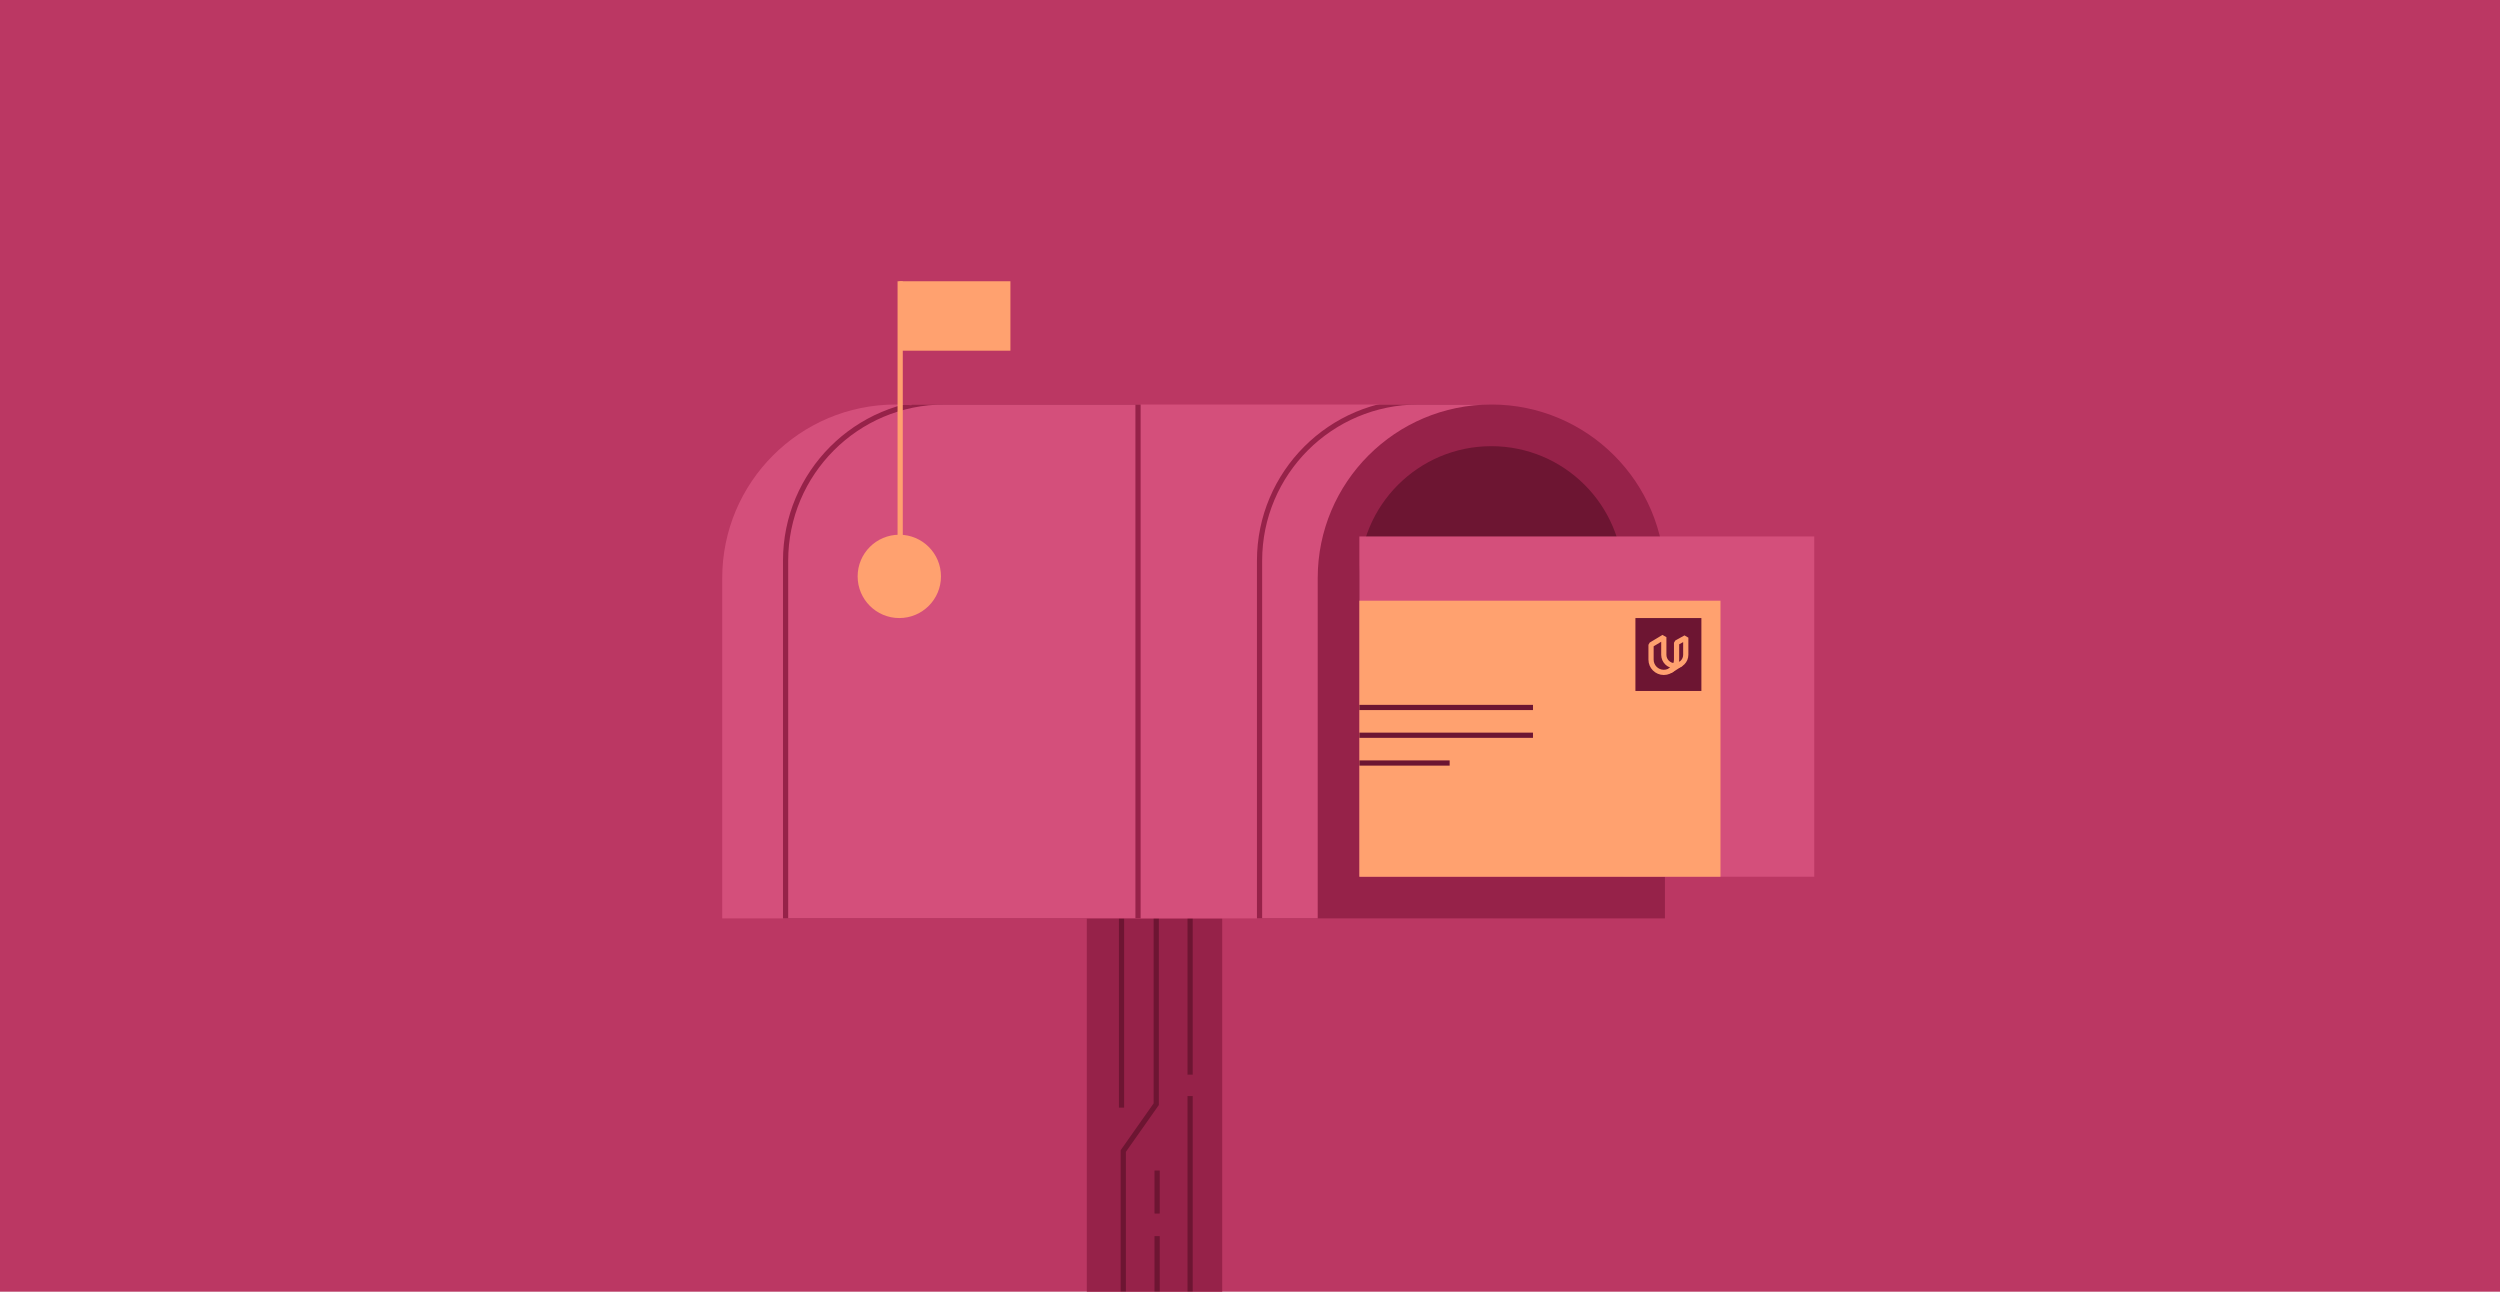
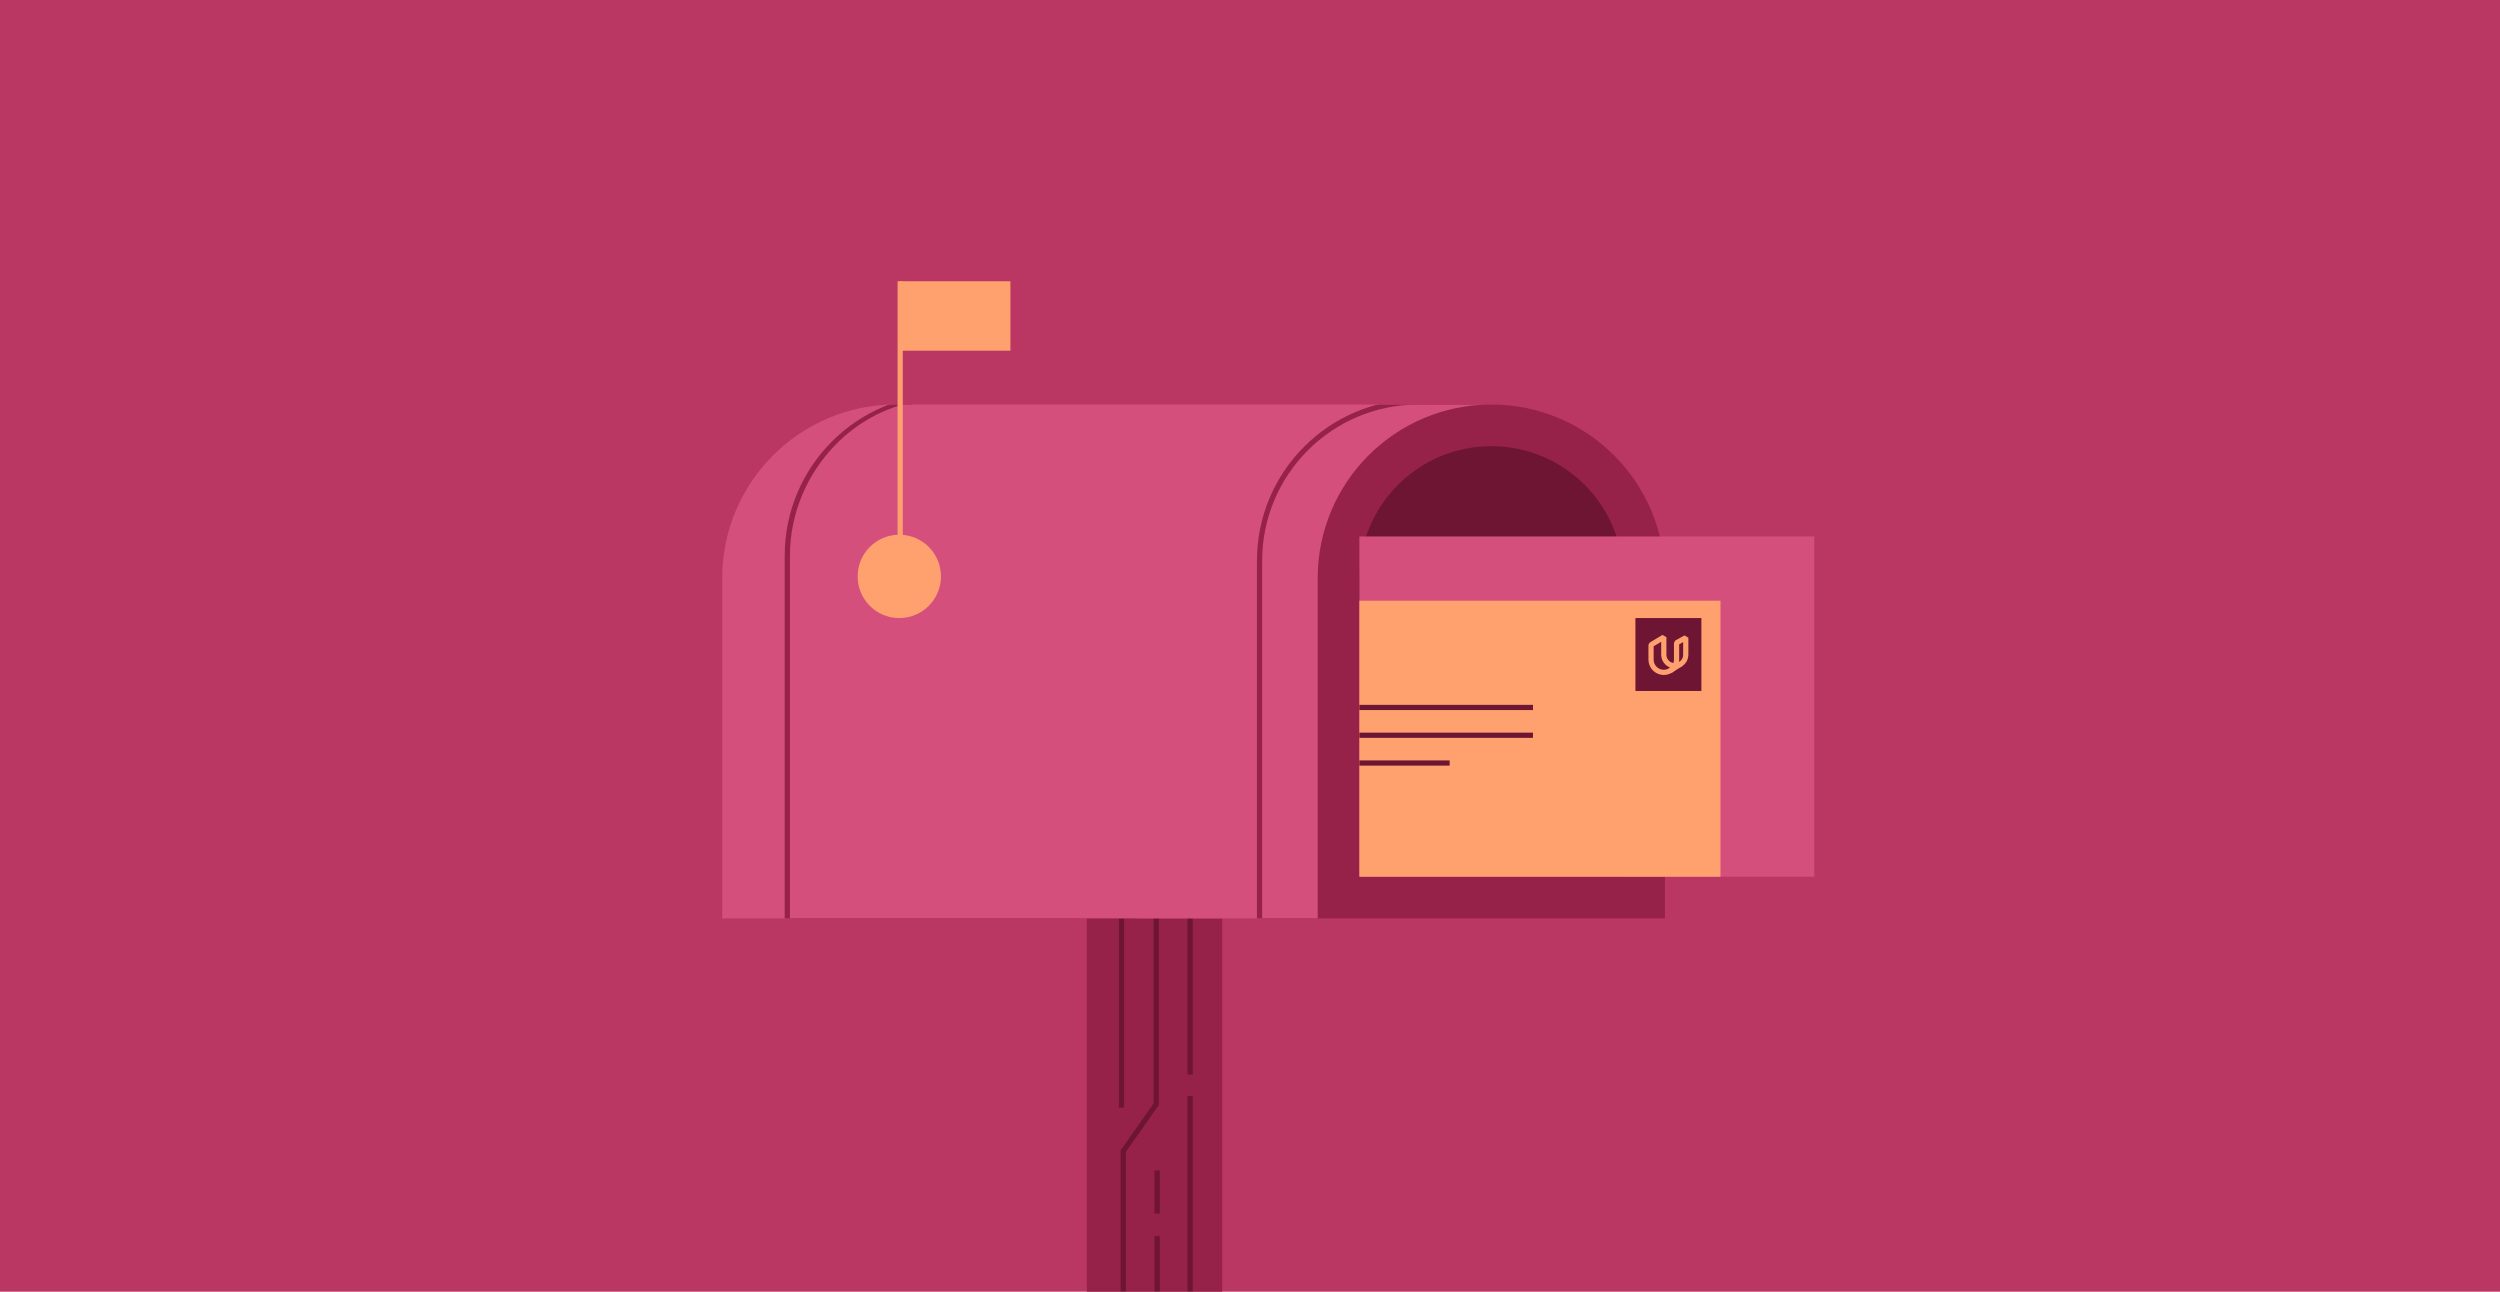
<svg xmlns="http://www.w3.org/2000/svg" xmlns:xlink="http://www.w3.org/1999/xlink" width="1440px" height="744px" viewBox="0 0 1440 744" version="1.1">
  <defs>
    <rect id="path-1" x="0" y="0" width="1440" height="744" />
    <path d="M109,296 L0,296 L0,100 C-6.76353751e-15,44.772 44.772,-1.03541531e-13 100,-1.13686838e-13 C103.033,-1.14244072e-13 106.035,0.135 109,0.4 L109,-8.52651283e-14 L444,-8.52651283e-14 L444,296 L109,296 Z" id="path-3" />
  </defs>
  <g id="Projects" stroke="none" stroke-width="1" fill="none" fill-rule="evenodd">
    <g id="Udacity-Marketing" transform="translate(0, -360)">
      <g id="Group-15" transform="translate(0, 360)">
        <mask id="mask-2" fill="white">
          <use xlink:href="#path-1" />
        </mask>
        <use id="Rectangle-3" fill="#BB3763" xlink:href="#path-1" />
        <g id="Group-5" mask="url(#mask-2)">
          <g transform="translate(626, 528)">
-             <rect id="Rectangle" stroke="none" fill="#962249" fill-rule="evenodd" x="0" y="1" width="78" height="232" />
-             <path d="M20,1 L20,110" id="Path" stroke="#6D1532" stroke-width="3" fill="none" />
-             <path d="M59.5,1 L59.5,91" id="Path-Copy-3" stroke="#6D1532" stroke-width="3" fill="none" />
-             <path d="M59.5,103.332 L59.5,236" id="Path-Copy-4" stroke="#6D1532" stroke-width="3" fill="none" />
-             <path d="M40.5,184 L40.5,293" id="Path-Copy" stroke="#6D1532" stroke-width="3" fill="none" />
-             <path d="M40.5,146.207 L40.5,171" id="Path-Copy-2" stroke="#6D1532" stroke-width="3" fill="none" />
-             <polyline id="Path-23" stroke="#6D1532" stroke-width="3" fill="none" points="40 1 40 108 21 135 21 232" />
+             <rect id="Rectangle" fill="#962249" fill-rule="evenodd" x="0" y="1" width="78" height="232" />
+             <polygon id="Path" fill="#6D1532" fill-rule="nonzero" points="18.5 1 21.5 1 21.5 110 18.5 110" />
+             <polygon id="Path-Copy-3" fill="#6D1532" fill-rule="nonzero" points="58 1 61 1 61 91 58 91" />
+             <polygon id="Path-Copy-4" fill="#6D1532" fill-rule="nonzero" points="58 103.332 61 103.332 61 236 58 236" />
+             <polygon id="Path-Copy" fill="#6D1532" fill-rule="nonzero" points="39 184 42 184 42 293 39 293" />
+             <polygon id="Path-Copy-2" fill="#6D1532" fill-rule="nonzero" points="39 146.207 42 146.207 42 171 39 171" />
+             <polygon id="Path-23" fill="#6D1532" fill-rule="nonzero" points="38.5 107.525 38.5 1 41.5 1 41.5 108.475 22.5 135.475 22.5 232 19.5 232 19.5 134.525" />
          </g>
        </g>
        <g id="Group-3" mask="url(#mask-2)">
          <g transform="translate(416, 162)">
-             <g id="Group-6" stroke="none" stroke-width="1" fill="none" fill-rule="evenodd" transform="translate(0, 71)">
+             <g id="Group-6" stroke-width="1" fill="none" fill-rule="evenodd" transform="translate(0, 71)">
              <mask id="mask-4" fill="white">
                <use xlink:href="#path-3" />
              </mask>
              <use id="Combined-Shape" fill="#D44F7B" xlink:href="#path-3" />
-               <path d="M401,-1.5 L512.5,-1.5 L512.5,297.5 L309.5,297.5 L309.5,90 C309.5,39.466 350.466,-1.5 401,-1.5 Z" id="Rectangle-Copy-4" stroke="#962249" stroke-width="3" mask="url(#mask-4)" />
-               <path d="M239.5,297.5 L36.5,297.5 L36.5,90 C36.5,39.466 77.466,-1.5 128,-1.5 L239.5,-1.5 L239.5,297.5 Z" id="Path" stroke="#962249" stroke-width="3" mask="url(#mask-4)" />
+               <path d="M401,-5.68434189e-14 C351.294,-4.75175455e-14 311,40.294 311,90 L311,296 L511,296 L511,-5.68434189e-14 L401,-5.68434189e-14 Z M401,-3 L514,-3 L514,299 L308,299 L308,90 C308,38.638 349.638,-3 401,-3 Z" id="Rectangle-Copy-4" fill="#962249" fill-rule="nonzero" mask="url(#mask-4)" />
+               <path d="M39,296 L239,296 L239,302 L36,302 L36,87 C36,35.638 77.638,-6 129,-6 L239,-6 L239,-3 L126,-3 C77.951,-3 39,38.951 39,87 L39,296 Z" id="Path" fill="#962249" fill-rule="nonzero" mask="url(#mask-4)" />
            </g>
-             <path d="M443,71 L443,71 C498.228,71 543,115.772 543,171 L543,367 L343,367 L343,171 C343,115.772 387.772,71 443,71 Z" id="Rectangle" stroke="none" fill="#962249" fill-rule="evenodd" />
-             <path d="M443,95 L443,95 C484.974,95 519,129.026 519,171 L519,343 L367,343 L367,171 C367,129.026 401.026,95 443,95 Z" id="Rectangle-Copy-2" stroke="none" fill="#6D1532" fill-rule="evenodd" />
-             <rect id="Rectangle-Copy-3" stroke="none" fill="#D44F7B" fill-rule="evenodd" x="367" y="147" width="262" height="196" />
-             <rect id="Rectangle" stroke="none" fill="#FFA16F" fill-rule="evenodd" x="367" y="184" width="208" height="159" />
-             <rect id="Rectangle" stroke="none" fill="#6D1532" fill-rule="evenodd" x="526" y="194" width="38" height="42" />
-             <g id="Group-19" stroke="none" stroke-width="1" fill="none" fill-rule="evenodd" transform="translate(535, 205)">
+             <path d="M443,71 L443,71 C498.228,71 543,115.772 543,171 L543,367 L343,367 L343,171 C343,115.772 387.772,71 443,71 Z" id="Rectangle" fill="#962249" fill-rule="evenodd" />
+             <path d="M443,95 L443,95 C484.974,95 519,129.026 519,171 L519,343 L367,343 L367,171 C367,129.026 401.026,95 443,95 Z" id="Rectangle-Copy-2" fill="#6D1532" fill-rule="evenodd" />
+             <rect id="Rectangle-Copy-3" fill="#D44F7B" fill-rule="evenodd" x="367" y="147" width="262" height="196" />
+             <rect id="Rectangle" fill="#FFA16F" fill-rule="evenodd" x="367" y="184" width="208" height="159" />
+             <rect id="Rectangle" fill="#6D1532" fill-rule="evenodd" x="526" y="194" width="38" height="42" />
+             <g id="Group-19" stroke-width="1" fill="none" fill-rule="evenodd" transform="translate(535, 205)">
              <path d="M14.706,3.235 L14.706,12.941 C14.706,17.002 11.414,20.294 7.353,20.294 L7.353,20.294 C3.292,20.294 3.13480149e-15,17.002 4.4408921e-15,12.941 L0,4.412 L7.353,-2.84217094e-14 L7.353,10.147 C7.353,13.639 10.184,16.471 13.676,16.471 L13.676,16.471 C17.169,16.471 20,13.639 20,10.147 L20,0.294 L14.706,3.235 Z" id="Path" stroke="#FFA16F" stroke-width="3" stroke-linejoin="bevel" />
              <path d="M10.882,19.412 L17.353,15.294" id="Path-13" stroke="#FFA16F" stroke-width="3" />
            </g>
-             <circle id="Oval" stroke="none" fill="#FFA16F" fill-rule="evenodd" cx="102" cy="170" r="24" />
-             <path d="M367,245.5 L467,245.5" id="Path-2" stroke="#6D1532" stroke-width="3" fill="none" />
-             <path d="M367,261.5 L467,261.5" id="Path-2-Copy" stroke="#6D1532" stroke-width="3" fill="none" />
-             <path d="M367,277.5 L419,277.5" id="Path-2-Copy-2" stroke="#6D1532" stroke-width="3" fill="none" />
-             <path d="M102.5,157.5 L102.5,0" id="Path-3" stroke="#FFA16F" stroke-width="3" fill="none" />
-             <rect id="Rectangle" stroke="none" fill="#FFA16F" fill-rule="evenodd" x="102" y="0" width="64" height="40" />
+             <circle id="Oval" fill="#FFA16F" fill-rule="evenodd" cx="102" cy="170" r="24" />
+             <polygon id="Path-2" fill="#6D1532" fill-rule="nonzero" points="367 247 367 244 467 244 467 247" />
+             <polygon id="Path-2-Copy" fill="#6D1532" fill-rule="nonzero" points="367 263 367 260 467 260 467 263" />
+             <polygon id="Path-2-Copy-2" fill="#6D1532" fill-rule="nonzero" points="367 279 367 276 419 276 419 279" />
+             <polygon id="Path-3" fill="#FFA16F" fill-rule="nonzero" points="104 157.5 101 157.5 101 0 104 0" />
+             <rect id="Rectangle" fill="#FFA16F" fill-rule="evenodd" x="102" y="0" width="64" height="40" />
          </g>
        </g>
      </g>
    </g>
  </g>
</svg>
